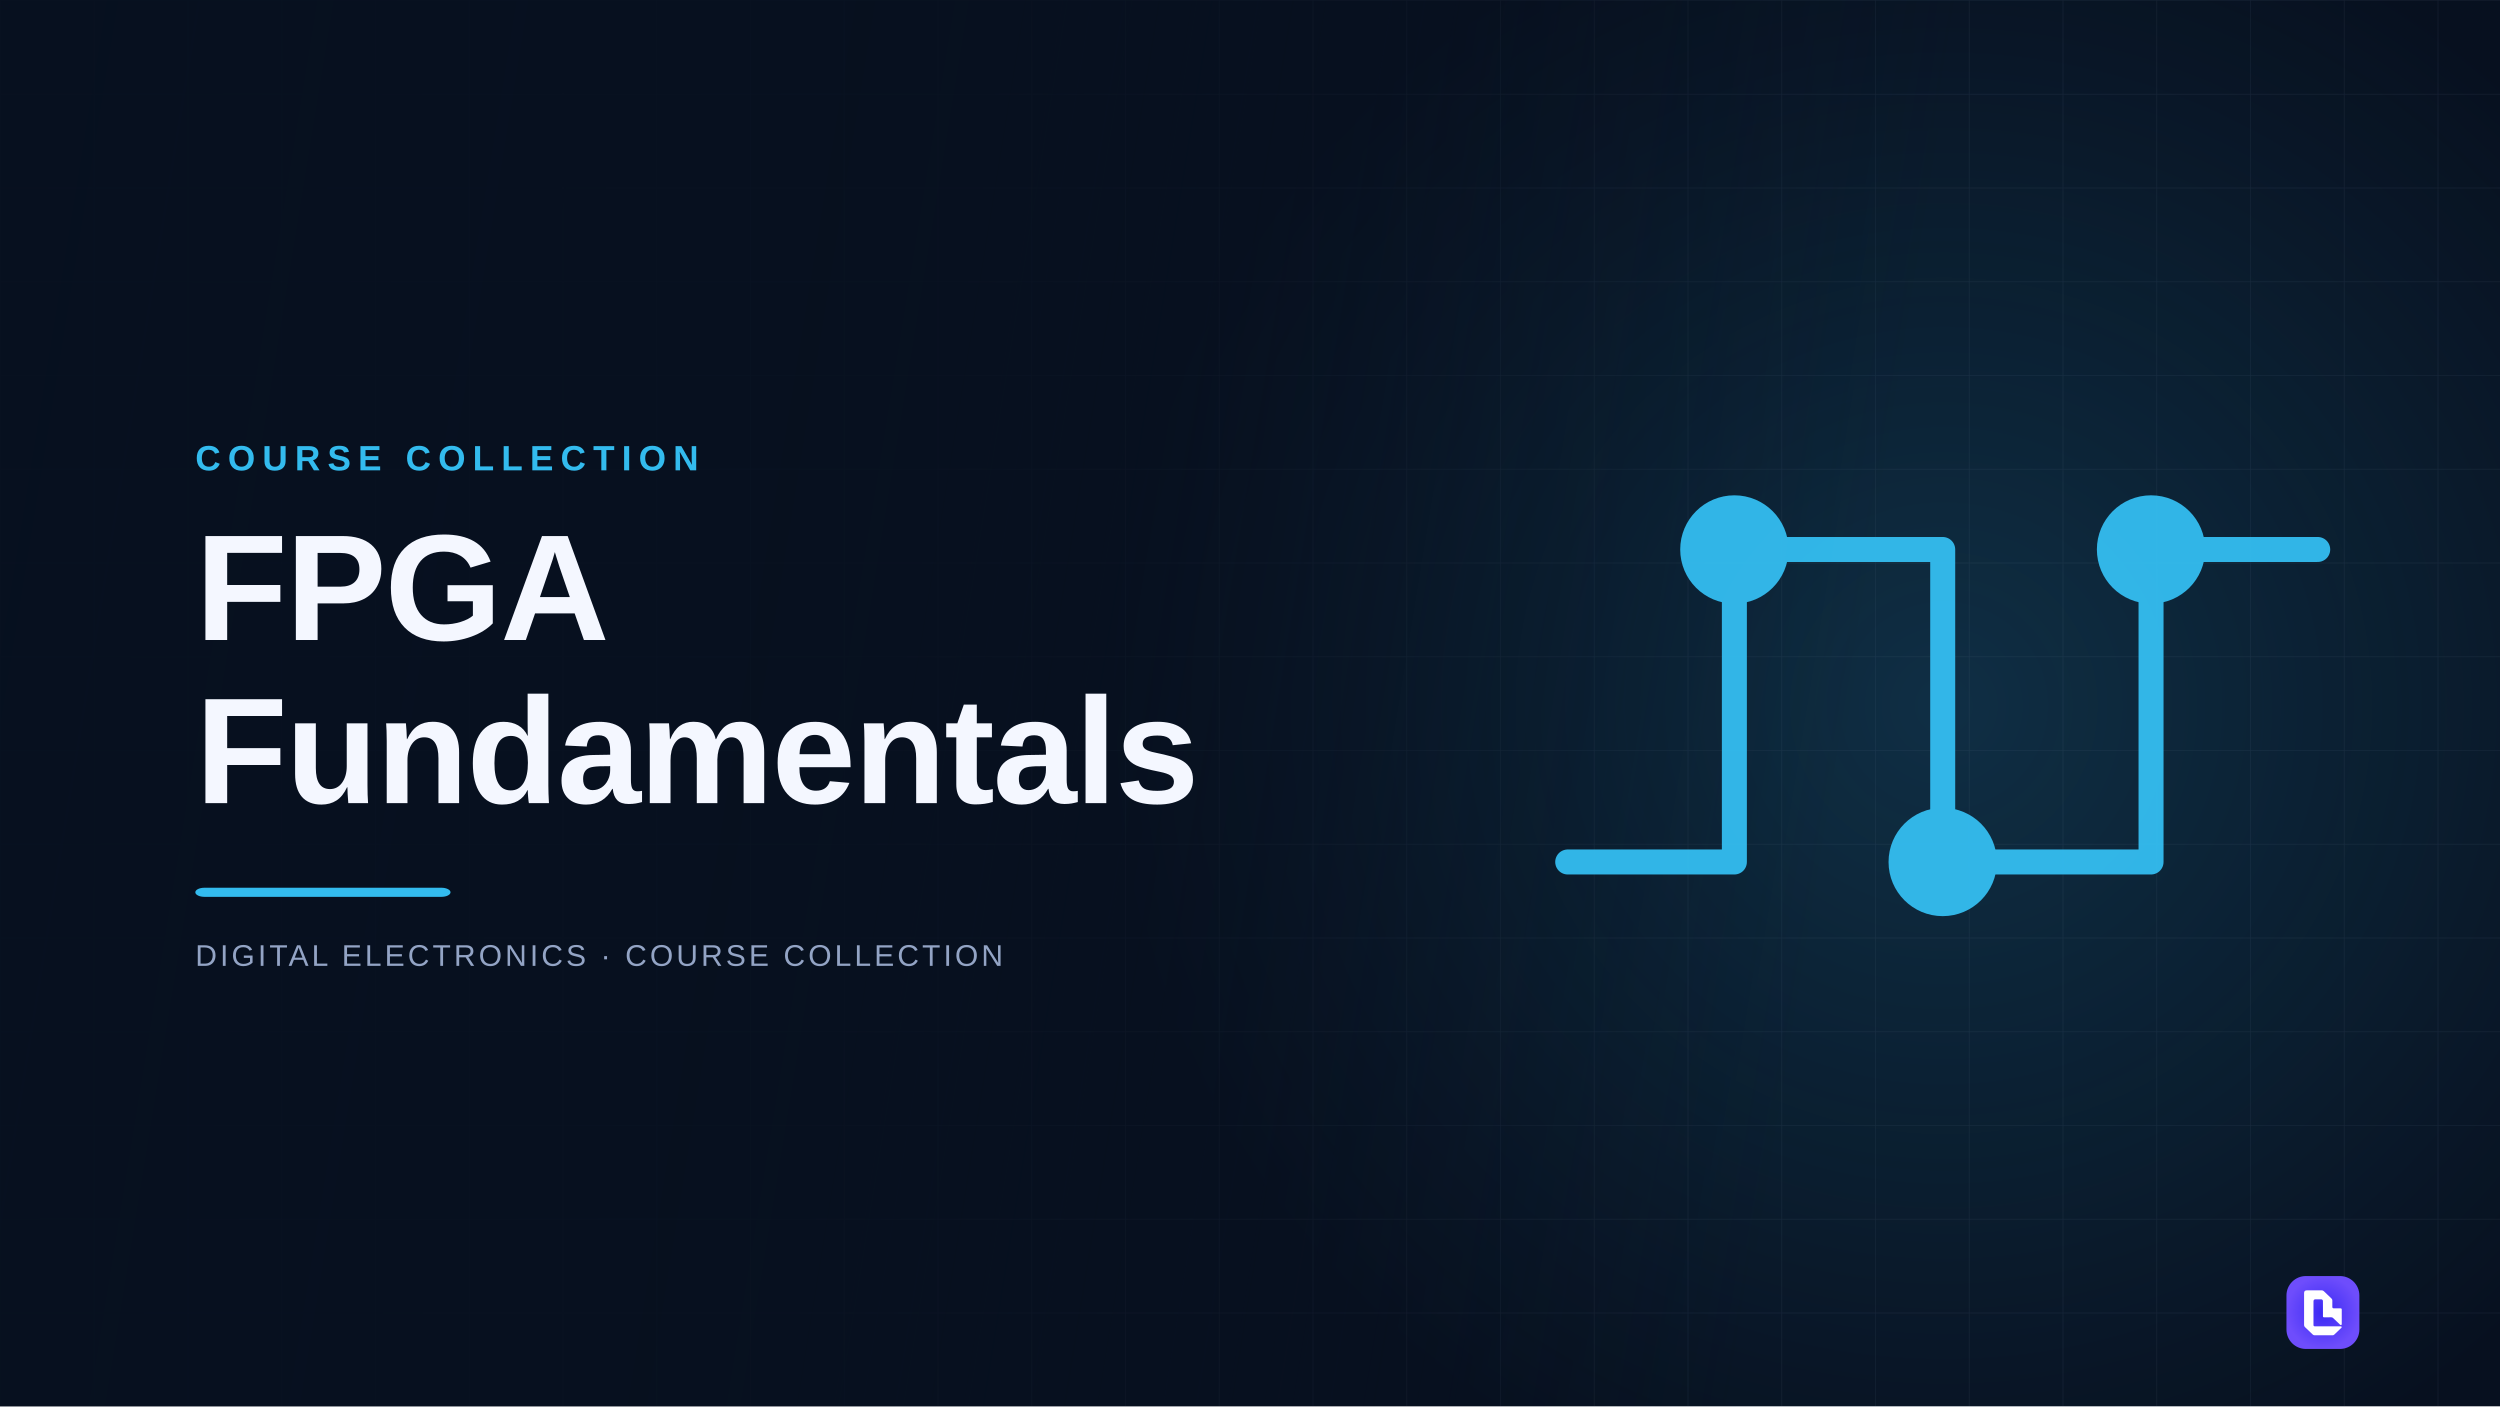
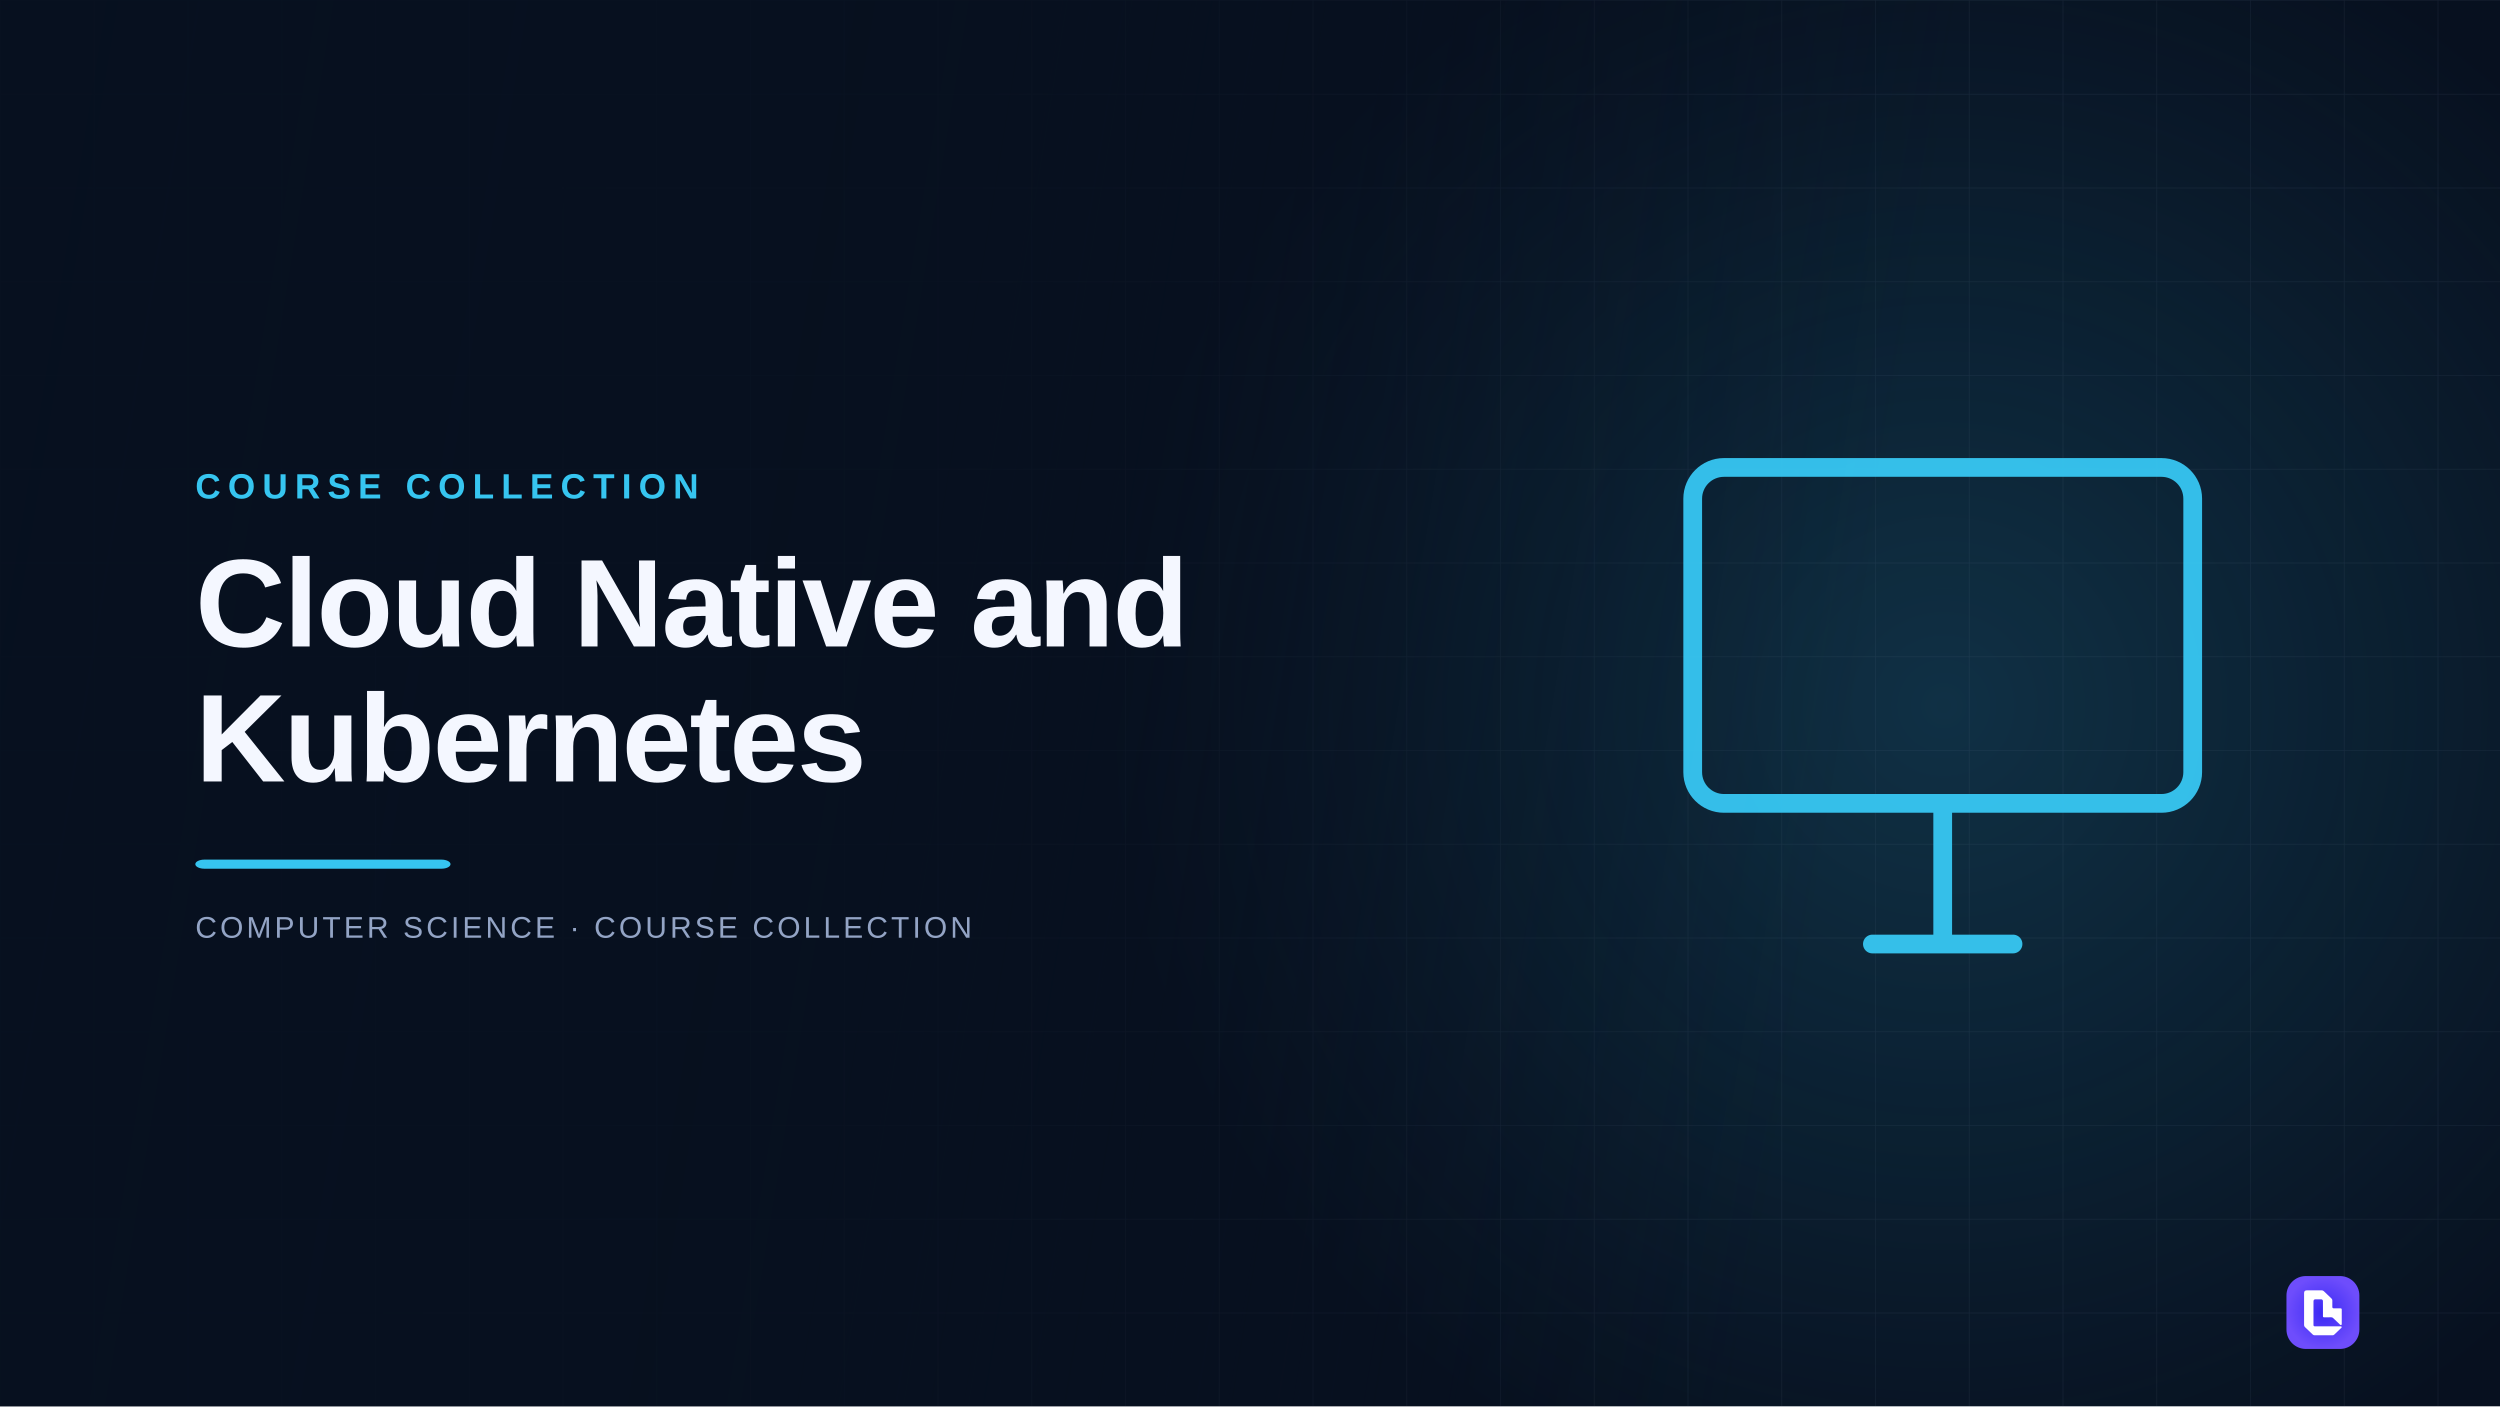
<svg xmlns="http://www.w3.org/2000/svg" width="1920" height="1080" viewBox="0 0 1920 1080" fill="none">
  <defs>
    <radialGradient id="glow">
-       <stop stop-color="#33BBEE" stop-opacity=".18" />
-       <stop offset="1" stop-color="#33BBEE" stop-opacity="0" />
+       <stop stop-color="#36C5F0" stop-opacity=".18" />
+       <stop offset="1" stop-color="#36C5F0" stop-opacity="0" />
    </radialGradient>
    <linearGradient id="mask" x1="0" y1="0" x2="1" y2=".09">
      <stop stop-color="#07101F" stop-opacity=".94" />
      <stop offset=".4" stop-color="#07101F" stop-opacity=".84" />
      <stop offset=".62" stop-color="#07101F" stop-opacity=".3" />
      <stop offset=".78" stop-color="#07101F" stop-opacity="0" />
    </linearGradient>
    <pattern id="grid" width="72" height="72" patternUnits="userSpaceOnUse">
      <path d="M72 0H0V72" stroke="#93A4C5" stroke-opacity=".1" />
    </pattern>
  </defs>
  <rect width="1920" height="1080" fill="#07101F" />
  <ellipse cx="1492" cy="542" rx="640" ry="640" fill="url(#glow)" />
  <rect width="1920" height="1080" fill="url(#grid)" />
  <rect width="1920" height="1080" fill="url(#mask)" />
-   <g id="course-figure" opacity=".96" transform="translate(1108.00 166.00) scale(8)" stroke="#33BBEE" stroke-width="2.4" stroke-linecap="round" stroke-linejoin="round">
-     <path d="M12 62h16V32h20v30h20V32h16" stroke="#33BBEE" stroke-width="2.4" stroke-linecap="round" stroke-linejoin="round" />
-     <circle cx="28" cy="32" r="4" fill="#33BBEE" />
-     <circle cx="48" cy="62" r="4" fill="#33BBEE" />
-     <circle cx="68" cy="32" r="4" fill="#33BBEE" />
+   <g id="course-figure" opacity=".96" transform="translate(1204.00 233.00) scale(6)" stroke="#36C5F0" stroke-width="2.4" stroke-linecap="round" stroke-linejoin="round">
+     <rect x="16" y="21" width="64" height="43" rx="4" stroke="#36C5F0" stroke-width="2.4" stroke-linecap="round" stroke-linejoin="round" />
+     <path d="M39 82h18M48 64v18" stroke="#36C5F0" stroke-width="2.4" stroke-linecap="round" stroke-linejoin="round" />
  </g>
  <g font-family="Arial, Helvetica, sans-serif">
-     <text x="150" y="361.22" fill="#33BBEE" font-size="27" font-weight="700" letter-spacing="5.5">COURSE COLLECTION</text>
-     <text x="150" y="491.50" fill="#F4F7FF" font-size="116" font-weight="800" letter-spacing="-1.4">FPGA</text>
-     <text x="150" y="616.78" fill="#F4F7FF" font-size="116" font-weight="800" letter-spacing="-1.4">Fundamentals</text>
-     <rect x="150" y="681.78" width="196" height="7" rx="7" fill="#33BBEE" />
-     <text x="150" y="741.78" fill="#93A4C5" font-size="23" letter-spacing="2.4">DIGITAL ELECTRONICS · COURSE COLLECTION</text>
+     <text x="150" y="382.82" fill="#36C5F0" font-size="27" font-weight="700" letter-spacing="5.5">COURSE COLLECTION</text>
+     <text x="150" y="496.50" fill="#F4F7FF" font-size="96" font-weight="800" letter-spacing="-1.4">Cloud Native and</text>
+     <text x="150" y="600.18" fill="#F4F7FF" font-size="96" font-weight="800" letter-spacing="-1.4">Kubernetes</text>
+     <rect x="150" y="660.18" width="196" height="7" rx="7" fill="#36C5F0" />
+     <text x="150" y="720.18" fill="#93A4C5" font-size="23" letter-spacing="2.4">COMPUTER SCIENCE · COURSE COLLECTION</text>
  </g>
  <svg x="1756" y="980" width="56" height="56" viewBox="0 0 120 120">
    <path d="M0 32C0 14.327 14.327 0 32 0H88C105.673 0 120 14.327 120 32V88C120 105.673 105.673 120 88 120H32C14.327 120 0 105.673 0 88V32Z" fill="url(#paint0_radial_3803_20895)" />
    <path d="M29 54.178C29 45.416 29 36.653 29 27.89C29 25.023 30.586 23.509 33.598 23.509C41.67 23.509 49.743 23.521 57.815 23.498C58.516 23.479 59.214 23.602 59.861 23.86C60.509 24.118 61.092 24.504 61.572 24.993C65.713 29.004 69.88 32.99 74.073 36.95C75.03 37.858 75.506 38.907 75.506 40.181C75.497 43.697 75.494 47.211 75.496 50.724C75.496 52.446 76.248 53.158 78.075 53.16C81.68 53.16 85.286 53.16 88.894 53.16C90.314 53.16 91 53.806 91 55.159C91 63.1 91 71.041 91 78.982C91 79.698 90.811 80.332 90.076 80.607C89.341 80.883 88.765 80.577 88.224 80.06C84.439 76.418 80.618 72.803 76.847 69.154C75.947 68.284 74.977 67.874 73.679 67.893C69.787 67.949 65.894 67.914 62 67.914C60.532 67.914 60.065 67.476 60.063 66.093C60.053 58.107 60.042 50.12 60.033 42.132C60.037 41.675 60.015 41.218 59.968 40.763C59.825 39.475 58.73 38.367 57.389 38.347C53.976 38.296 50.56 38.285 47.147 38.347C45.543 38.378 44.49 39.723 44.487 41.508C44.477 46.551 44.472 51.594 44.47 56.636C44.47 64.555 44.467 72.474 44.461 80.391C44.461 82.115 45.122 82.753 46.904 82.753C60.996 82.753 75.086 82.753 89.176 82.753C89.835 82.753 90.433 82.838 90.752 83.462C91.049 84.047 90.999 84.614 90.496 85.096C86.512 88.903 82.526 92.708 78.538 96.512C78.195 96.834 77.788 97.086 77.341 97.254C76.894 97.423 76.416 97.504 75.936 97.492C66.001 97.498 56.066 97.498 46.131 97.492C44.941 97.492 43.981 96.978 43.156 96.187C39.908 93.07 36.654 89.956 33.393 86.844C32.449 85.94 31.52 85.019 30.546 84.145C29.484 83.194 28.999 82.036 29 80.659C29 62.991 29.012 63.01 29 54.178Z" fill="white" />
    <defs>
      <radialGradient id="paint0_radial_3803_20895" cx="0" cy="0" r="1" gradientUnits="userSpaceOnUse" gradientTransform="translate(60 60) rotate(90) scale(60)">
        <stop stop-color="#3A2AF4" />
        <stop offset="1" stop-color="#6E4DFC" />
      </radialGradient>
    </defs>
  </svg>
</svg>
